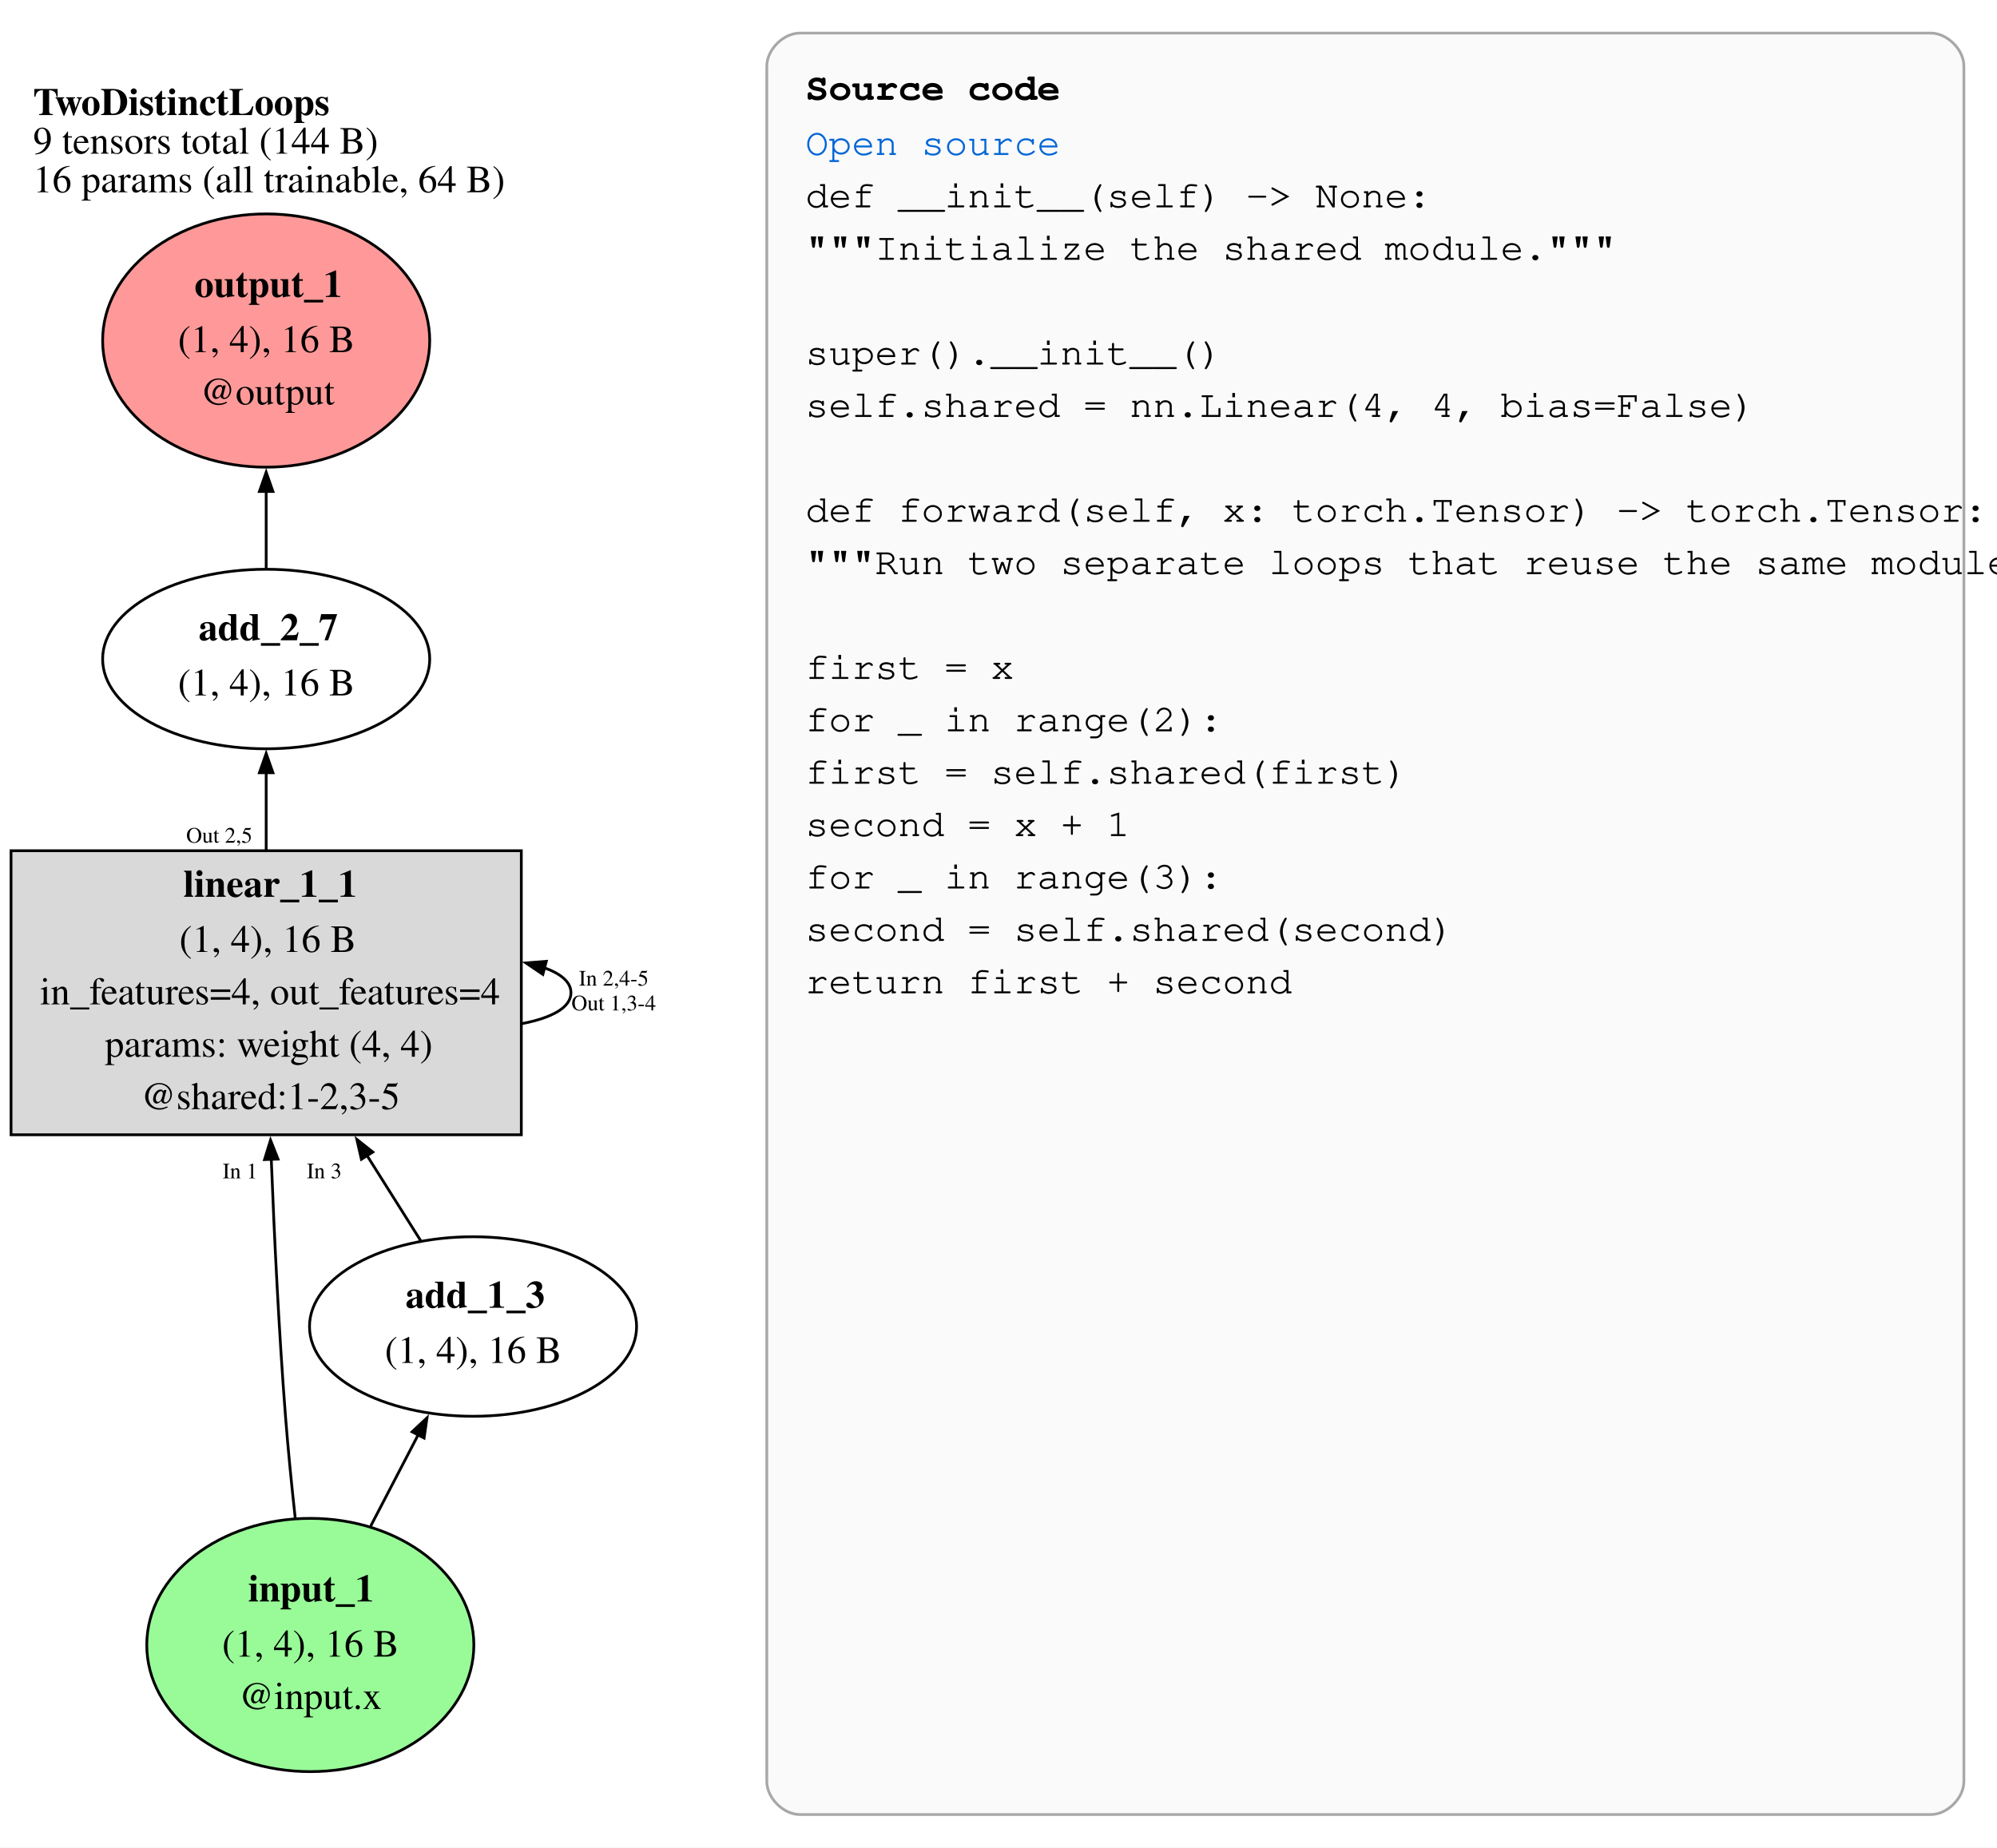
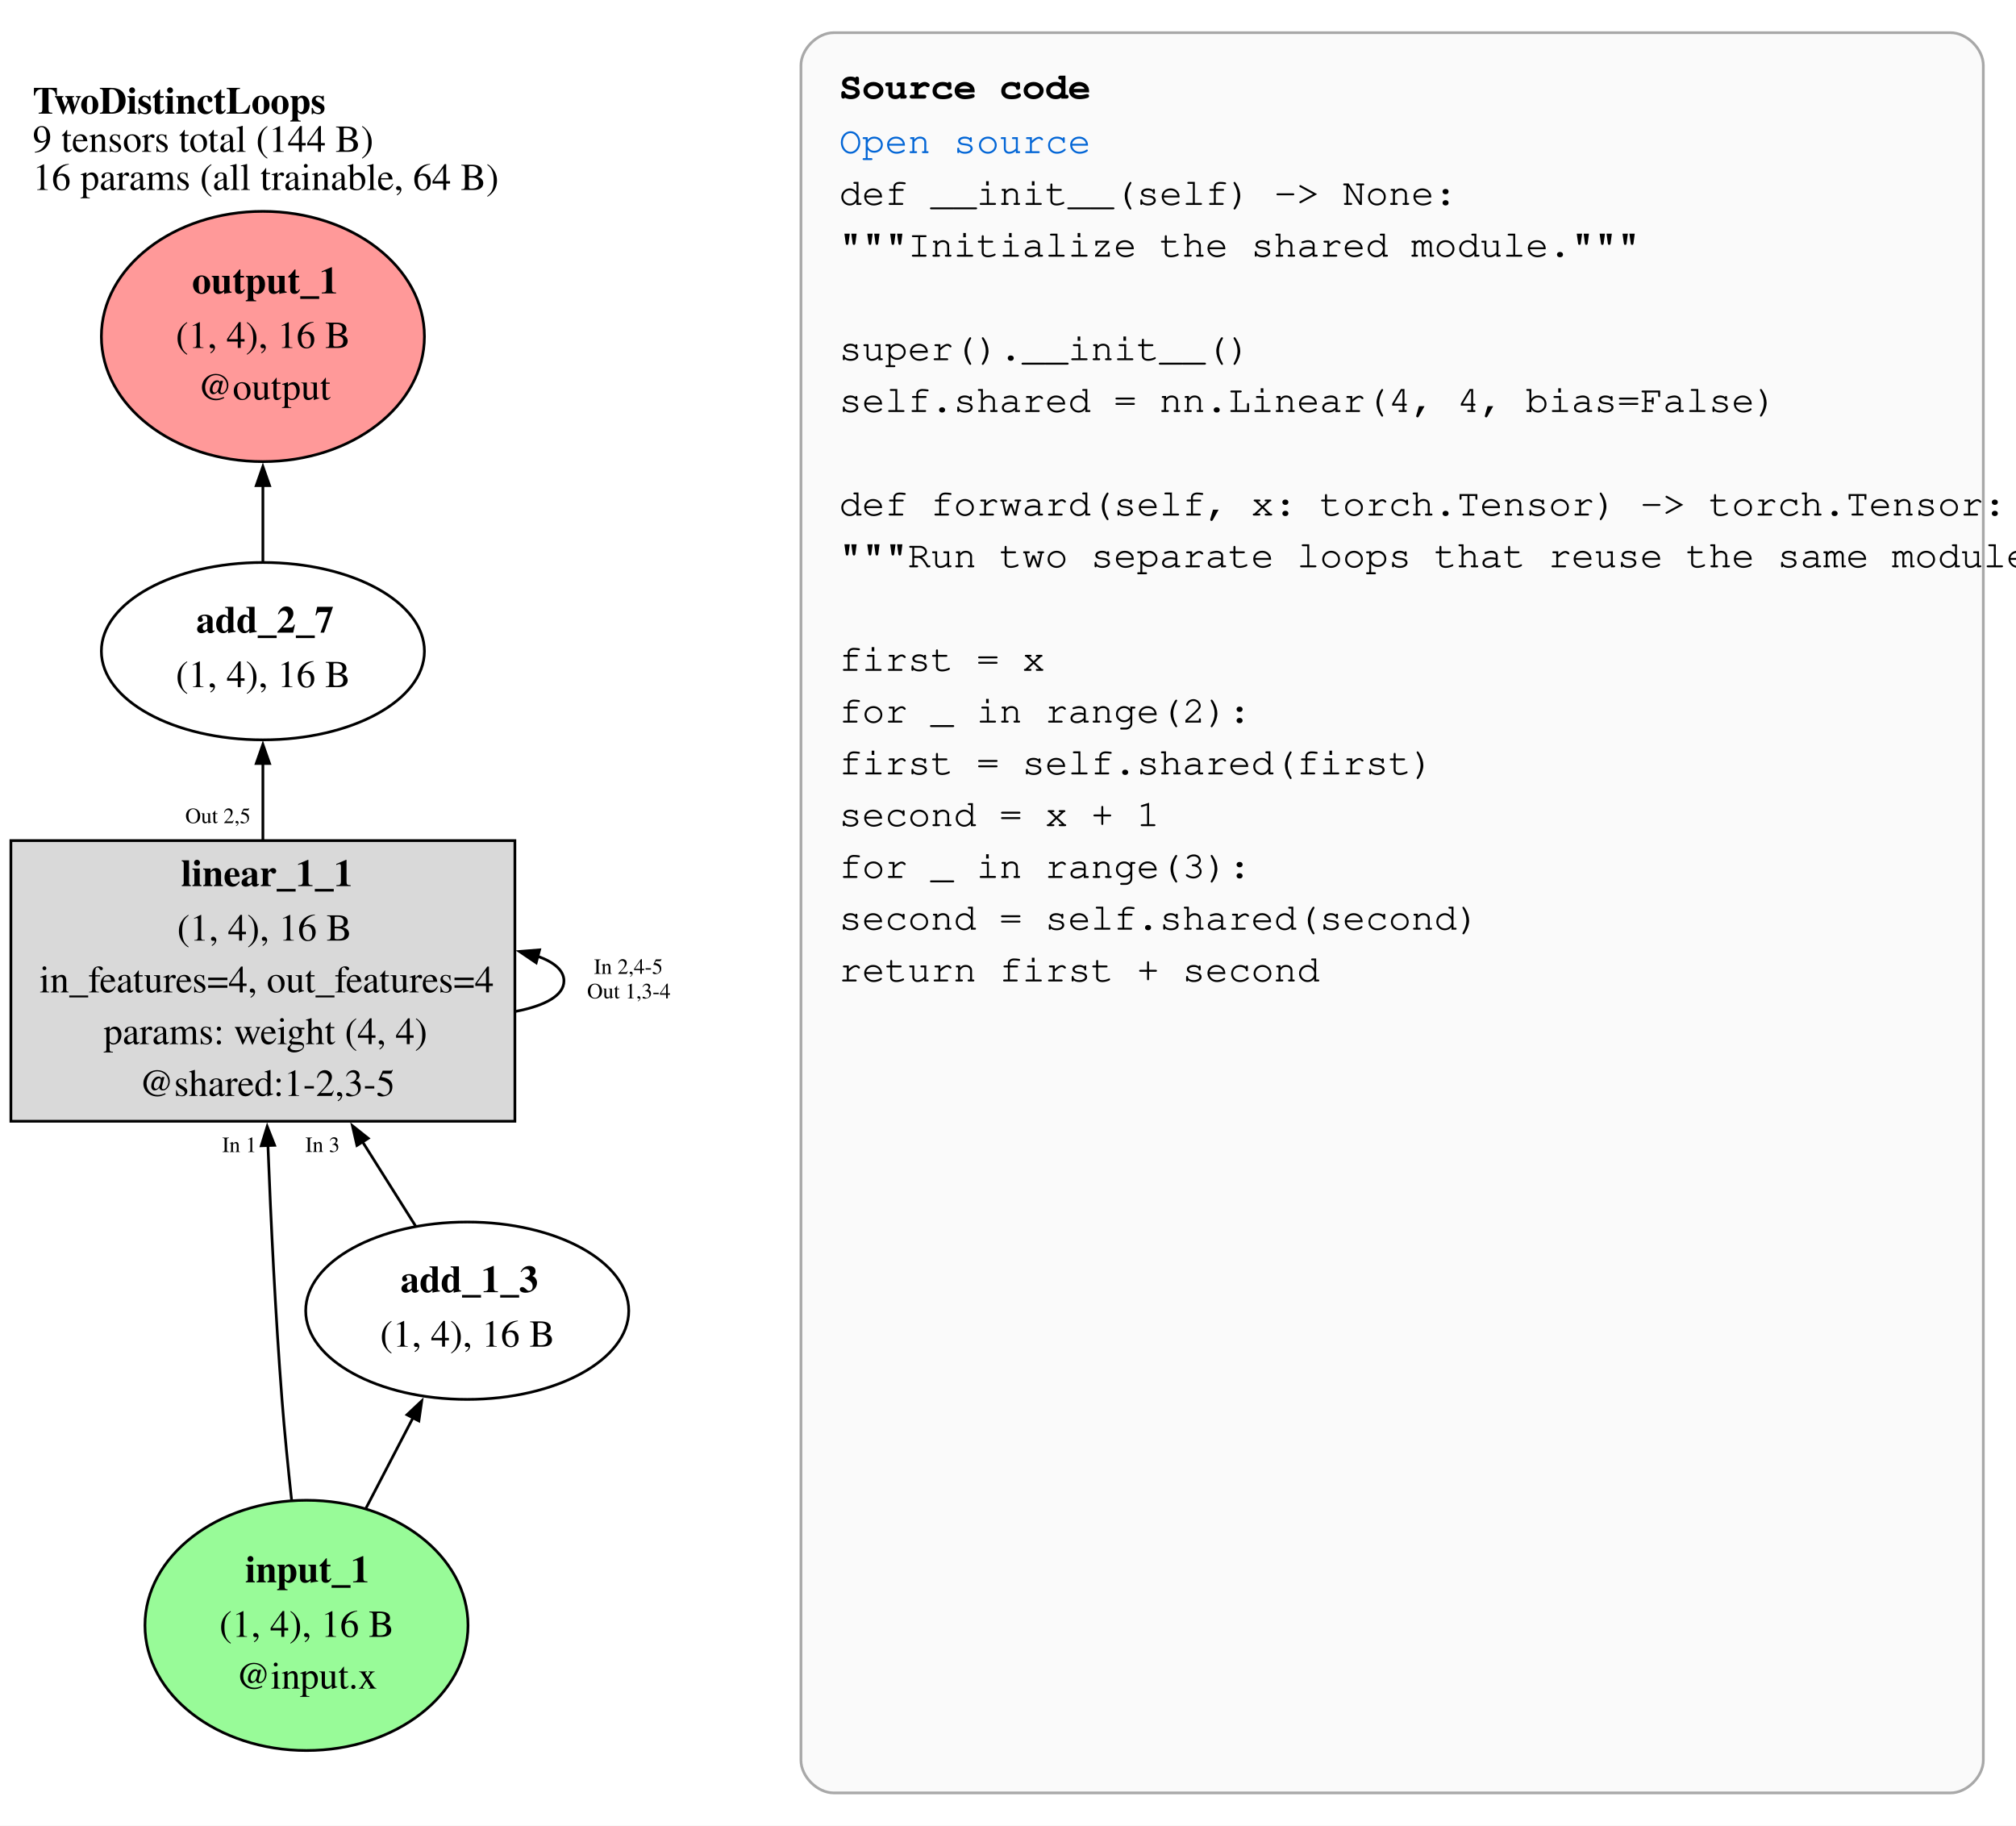
- <svg xmlns="http://www.w3.org/2000/svg" xmlns:xlink="http://www.w3.org/1999/xlink" width="724.00pt" height="670.00pt" viewBox="0 0 724.00 670.00">
+ <svg xmlns="http://www.w3.org/2000/svg" xmlns:xlink="http://www.w3.org/1999/xlink" width="740.00pt" height="670.00pt" viewBox="0 0 740.00 670.00">
  <rect x="0" y="0" width="100%" height="100%" fill="white" />
-   <svg x="0" y="23.50" width="242.00" height="623.00" viewBox="0.00 0.00 242.00 622.96" overflow="visible">
+   <svg x="0" y="23.50" width="258.00" height="623.00" viewBox="0.00 0.00 258.00 622.96" overflow="visible">
    <g id="graph0" class="graph" transform="scale(1 1) rotate(0) translate(4 618.96)">
-       <polygon fill="white" stroke="none" points="-4,4 -4,-618.96 238,-618.96 238,4 -4,4" />
+       <polygon fill="white" stroke="none" points="-4,4 -4,-618.96 254,-618.96 254,4 -4,4" />
      <text text-anchor="start" x="8" y="-600.76" font-family="Times,serif" font-weight="bold" font-size="14.00">TwoDistinctLoops</text>
      <text text-anchor="start" x="8" y="-586.76" font-family="Times,serif" font-size="14.00">9 tensors total (144 B)</text>
      <text text-anchor="start" x="8" y="-572.76" font-family="Times,serif" font-size="14.00">16 params (all trainable, 64 B)</text>
      <g id="node1" class="node">
        <ellipse fill="#98fb98" stroke="black" cx="108.5" cy="-45.96" rx="59.29" ry="45.92" />
        <text text-anchor="start" x="86" y="-61.76" font-family="Times,serif" font-weight="bold" font-size="14.00">input_1</text>
        <text text-anchor="start" x="76.5" y="-41.76" font-family="Times,serif" font-size="14.00">(1, 4), 16 B</text>
        <text text-anchor="start" x="82.5" y="-22.76" font-family="Times,serif" font-size="14.00">@input.x</text>
      </g>
      <g id="node2" class="node">
        <polygon fill="#d9d9d9" stroke="black" points="185,-333.98 0,-333.98 0,-230.98 185,-230.98 185,-333.98" />
        <text text-anchor="start" x="62.5" y="-317.28" font-family="Times,serif" font-weight="bold" font-size="14.00">linear_1_1</text>
        <text text-anchor="start" x="61" y="-297.28" font-family="Times,serif" font-size="14.00">(1, 4), 16 B</text>
        <text text-anchor="start" x="10.5" y="-278.28" font-family="Times,serif" font-size="14.00">in_features=4, out_features=4</text>
        <text text-anchor="start" x="34" y="-259.28" font-family="Times,serif" font-size="14.00">params: weight (4, 4)</text>
        <text text-anchor="start" x="47" y="-240.28" font-family="Times,serif" font-size="14.00">@shared:1-2,3-5</text>
      </g>
      <g id="edge1" class="edge">
        <path fill="none" stroke="black" d="M103.03,-92.01C101.72,-103.99 100.43,-116.94 99.5,-128.92 97.11,-159.72 95.44,-194.08 94.34,-222.38" />
        <polygon fill="black" stroke="black" points="91.9,-221.98 94.08,-229.06 96.8,-222.16 91.9,-221.98" />
-         <text text-anchor="middle" x="83.03" y="-215.18" font-family="Times,serif" font-size="8.00">  In 1  </text>
+         <text text-anchor="start" x="77.53" y="-219.68" font-family="Times,serif" font-size="8.00">In 1</text>
      </g>
      <g id="node3" class="node">
        <ellipse fill="white" stroke="black" cx="167.5" cy="-161.45" rx="59.29" ry="32.55" />
        <text text-anchor="start" x="143" y="-168.25" font-family="Times,serif" font-weight="bold" font-size="14.00">add_1_3</text>
        <text text-anchor="start" x="135.5" y="-148.25" font-family="Times,serif" font-size="14.00">(1, 4), 16 B</text>
      </g>
      <g id="edge2" class="edge">
        <path fill="none" stroke="black" d="M130.3,-88.9C136.01,-99.88 142.13,-111.65 147.73,-122.41" />
        <polygon fill="black" stroke="black" points="145.4,-123.26 150.81,-128.34 149.75,-121 145.4,-123.26" />
      </g>
      <g id="edge3" class="edge">
        <path fill="none" stroke="black" d="M185.2,-271.28C195.98,-273.34 203,-277.08 203,-282.48 203,-286.36 199.38,-289.38 193.33,-291.54" />
        <polygon fill="black" stroke="black" points="192.81,-289.14 186.67,-293.29 194.06,-293.88 192.81,-289.14" />
-         <text text-anchor="middle" x="218.5" y="-285.08" font-family="Times,serif" font-size="8.00">In 2,4-5</text>
-         <text text-anchor="middle" x="218.5" y="-276.08" font-family="Times,serif" font-size="8.00">Out 1,3-4</text>
+         <text text-anchor="start" x="214" y="-285.08" font-family="Times,serif" font-size="8.00">In 2,4-5</text>
+         <text text-anchor="start" x="211.5" y="-276.08" font-family="Times,serif" font-size="8.00">Out 1,3-4</text>
      </g>
      <g id="node4" class="node">
        <ellipse fill="white" stroke="black" cx="92.5" cy="-403.5" rx="59.29" ry="32.55" />
        <text text-anchor="start" x="68" y="-410.3" font-family="Times,serif" font-weight="bold" font-size="14.00">add_2_7</text>
        <text text-anchor="start" x="60.5" y="-390.3" font-family="Times,serif" font-size="14.00">(1, 4), 16 B</text>
      </g>
      <g id="edge4" class="edge">
        <path fill="none" stroke="black" d="M92.5,-334.3C92.5,-343.69 92.5,-353.37 92.5,-362.38" />
        <polygon fill="black" stroke="black" points="90.05,-362.27 92.5,-369.27 94.95,-362.27 90.05,-362.27" />
-         <text text-anchor="middle" x="75.5" y="-336.9" font-family="Times,serif" font-size="8.00">  Out 2,5  </text>
+         <text text-anchor="start" x="64" y="-340.4" font-family="Times,serif" font-size="8.00">Out 2,5</text>
      </g>
      <g id="edge5" class="edge">
        <path fill="none" stroke="black" d="M148.57,-192.49C142.59,-201.98 135.77,-212.81 128.99,-223.57" />
        <polygon fill="black" stroke="black" points="127.02,-222.1 125.36,-229.33 131.16,-224.71 127.02,-222.1" />
-         <text text-anchor="middle" x="113.55" y="-215.21" font-family="Times,serif" font-size="8.00">  In 3  </text>
+         <text text-anchor="start" x="108.05" y="-219.71" font-family="Times,serif" font-size="8.00">In 3</text>
      </g>
      <g id="node5" class="node">
        <ellipse fill="#ff9999" stroke="black" cx="92.5" cy="-518.99" rx="59.29" ry="45.92" />
        <text text-anchor="start" x="66.5" y="-534.79" font-family="Times,serif" font-weight="bold" font-size="14.00">output_1</text>
        <text text-anchor="start" x="60.5" y="-514.79" font-family="Times,serif" font-size="14.00">(1, 4), 16 B</text>
        <text text-anchor="start" x="68.5" y="-495.79" font-family="Times,serif" font-size="14.00">@output</text>
      </g>
      <g id="edge6" class="edge">
        <path fill="none" stroke="black" d="M92.5,-436.42C92.5,-445.14 92.5,-454.84 92.5,-464.41" />
        <polygon fill="black" stroke="black" points="90.05,-464.26 92.5,-471.26 94.95,-464.26 90.05,-464.26" />
      </g>
    </g>
  </svg>
-   <svg x="266.00" y="0.00" width="458.00" height="670.00" viewBox="0.00 0.00 458.00 670.00" overflow="visible">
+   <svg x="282.00" y="0.00" width="458.00" height="670.00" viewBox="0.00 0.00 458.00 670.00" overflow="visible">
    <g id="graph0" class="graph" transform="scale(1 1) rotate(0) translate(4 666)">
      <g id="clust1" class="cluster">
        <path fill="#fafafa" stroke="#a8a8a8" d="M20,-8C20,-8 430,-8 430,-8 436,-8 442,-14 442,-20 442,-20 442,-642 442,-642 442,-648 436,-654 430,-654 430,-654 20,-654 20,-654 14,-654 8,-648 8,-642 8,-642 8,-20 8,-20 8,-14 14,-8 20,-8" />
      </g>
      <g id="node1" class="node">
        <text text-anchor="start" x="22" y="-629.8" font-family="Courier,monospace" font-weight="bold" font-size="14.00">Source code</text>
        <g id="a_node1_0">
          <a xlink:href="vscode://file//home/jtaylor/projects/torchlens/tests/test_loop_module_rolling.py:296" xlink:title="/home/jtaylor/projects/torchlens/tests/test_loop_module_rolling.py:296">
            <text text-anchor="start" x="22" y="-609.8" font-family="Courier,monospace" font-size="14.00" fill="#0366d6">Open source</text>
          </a>
        </g>
        <text text-anchor="start" x="22" y="-590.8" font-family="Courier,monospace" font-size="14.00">def __init__(self) -&gt; None:</text>
        <text text-anchor="start" x="22" y="-571.8" font-family="Courier,monospace" font-size="14.00">    """Initialize the shared module."""</text>
        <text text-anchor="start" x="22" y="-552.8" font-family="Courier,monospace" font-size="14.00"> </text>
        <text text-anchor="start" x="22" y="-533.8" font-family="Courier,monospace" font-size="14.00">    super().__init__()</text>
        <text text-anchor="start" x="22" y="-514.8" font-family="Courier,monospace" font-size="14.00">    self.shared = nn.Linear(4, 4, bias=False)</text>
        <text text-anchor="start" x="22" y="-495.8" font-family="Courier,monospace" font-size="14.00"> </text>
        <text text-anchor="start" x="22" y="-476.8" font-family="Courier,monospace" font-size="14.00">def forward(self, x: torch.Tensor) -&gt; torch.Tensor:</text>
        <text text-anchor="start" x="22" y="-457.8" font-family="Courier,monospace" font-size="14.00">    """Run two separate loops that reuse the same module."""</text>
        <text text-anchor="start" x="22" y="-438.8" font-family="Courier,monospace" font-size="14.00"> </text>
        <text text-anchor="start" x="22" y="-419.8" font-family="Courier,monospace" font-size="14.00">    first = x</text>
        <text text-anchor="start" x="22" y="-400.8" font-family="Courier,monospace" font-size="14.00">    for _ in range(2):</text>
        <text text-anchor="start" x="22" y="-381.8" font-family="Courier,monospace" font-size="14.00">        first = self.shared(first)</text>
        <text text-anchor="start" x="22" y="-362.8" font-family="Courier,monospace" font-size="14.00">    second = x + 1</text>
        <text text-anchor="start" x="22" y="-343.8" font-family="Courier,monospace" font-size="14.00">    for _ in range(3):</text>
        <text text-anchor="start" x="22" y="-324.8" font-family="Courier,monospace" font-size="14.00">        second = self.shared(second)</text>
        <text text-anchor="start" x="22" y="-305.8" font-family="Courier,monospace" font-size="14.00">    return first + second</text>
        <text text-anchor="start" x="22" y="-156.3" font-family="Courier,monospace" font-size="14.00" fill="#fafafa"> </text>
      </g>
    </g>
  </svg>
</svg>
